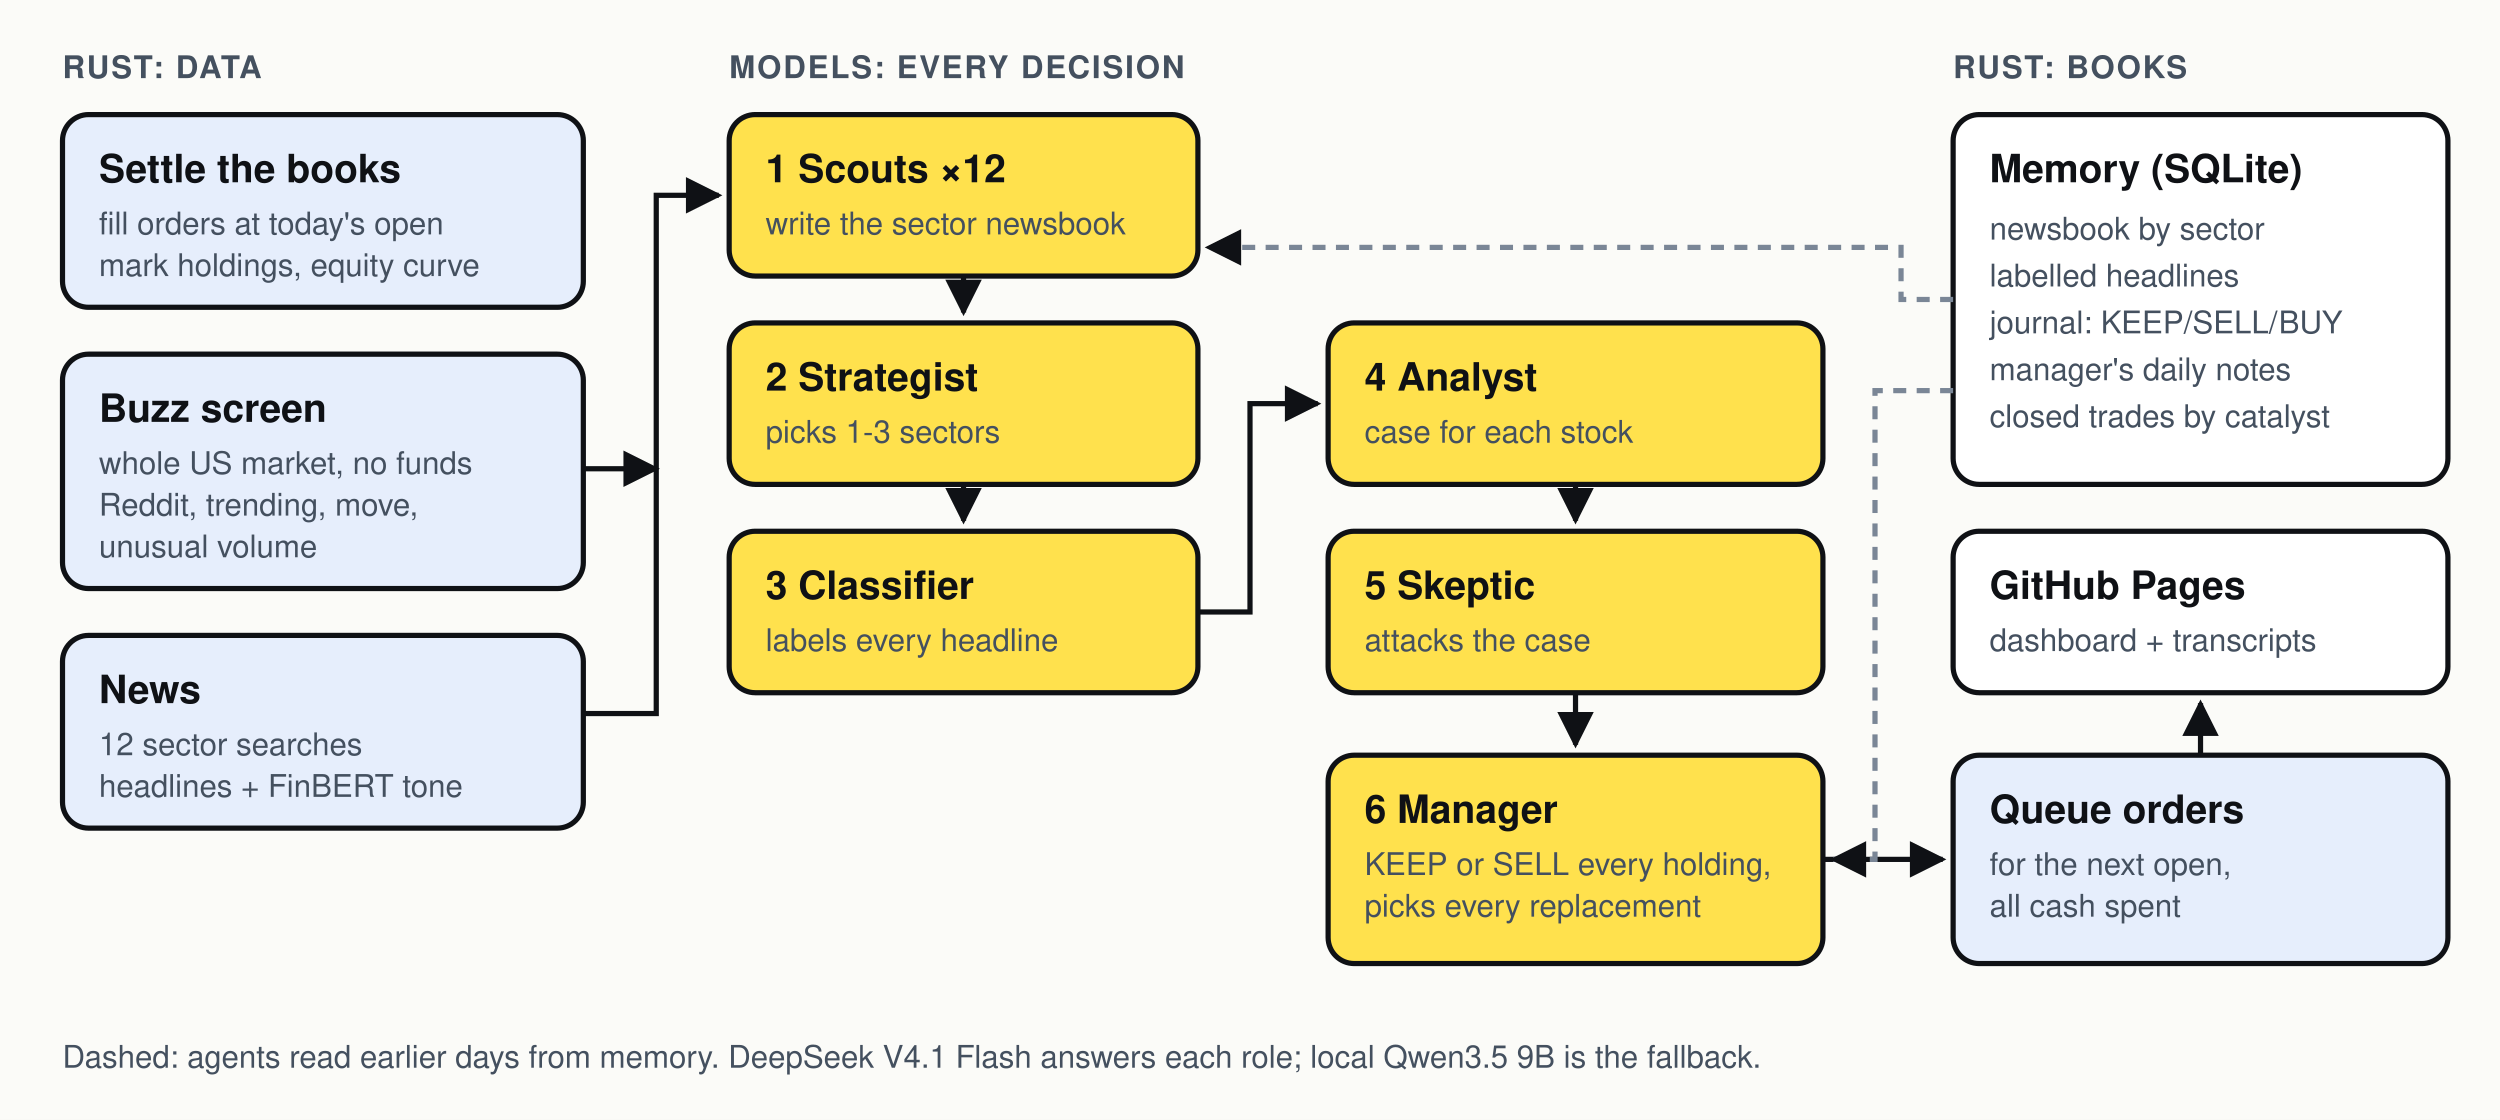
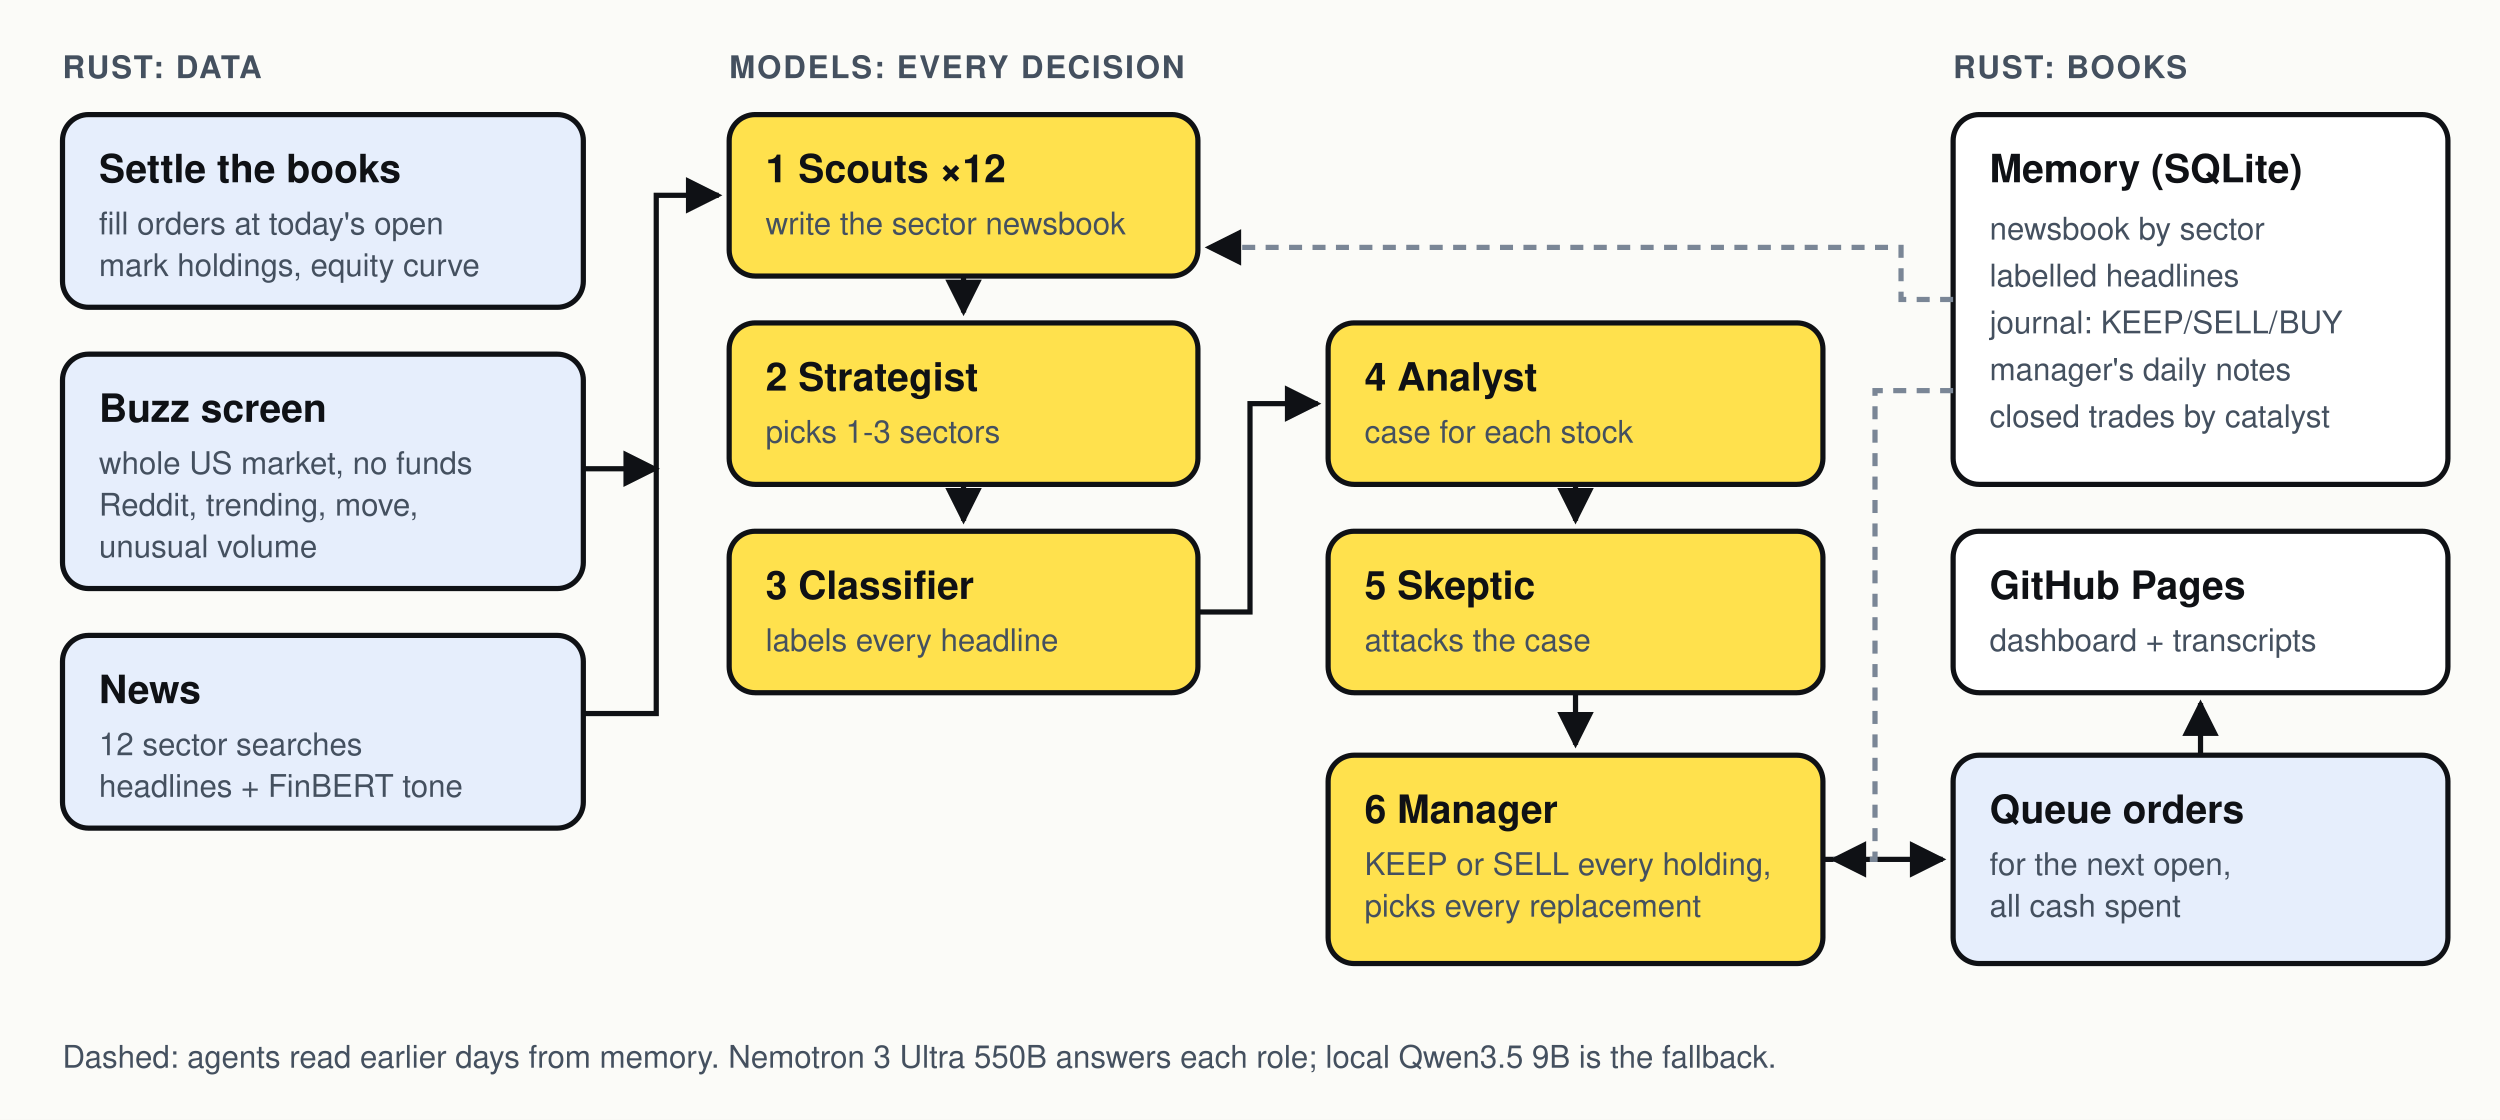
<svg xmlns="http://www.w3.org/2000/svg" viewBox="0 0 960 430" font-family="Helvetica, Arial, sans-serif">
  <rect width="960" height="430" fill="#fbfbf8" />
  <defs>
    <marker id="a" viewBox="0 0 10 10" refX="9" refY="5" markerWidth="7" markerHeight="7" orient="auto">
      <path d="M0 0L10 5L0 10z" fill="#0f1115" />
    </marker>
    <style>
      .box{fill:#fff;stroke:#0f1115;stroke-width:2}
      .rust{fill:#e6eefc;stroke:#0f1115;stroke-width:2}
      .llm{fill:#ffe14d;stroke:#0f1115;stroke-width:2}
      .t{font-size:15px;font-weight:700;fill:#0f1115}
      .s{font-size:12px;fill:#44505f}
      .h{font-size:12px;font-weight:700;letter-spacing:.06em;fill:#44505f}
      .l{stroke:#0f1115;stroke-width:2;fill:none;marker-end:url(#a)}
      .m{stroke:#7a8696;stroke-width:2;fill:none;stroke-dasharray:5 4;marker-end:url(#a)}
    </style>
  </defs>
  <text x="24" y="30" class="h">RUST: DATA</text>
  <rect x="24" y="44" width="200" height="74" rx="10" class="rust" />
  <text x="38" y="70" class="t">Settle the books</text>
  <text x="38" y="90" class="s">fill orders at today's open</text>
  <text x="38" y="106" class="s">mark holdings, equity curve</text>
  <rect x="24" y="136" width="200" height="90" rx="10" class="rust" />
  <text x="38" y="162" class="t">Buzz screen</text>
  <text x="38" y="182" class="s">whole US market, no funds</text>
  <text x="38" y="198" class="s">Reddit, trending, move,</text>
  <text x="38" y="214" class="s">unusual volume</text>
  <rect x="24" y="244" width="200" height="74" rx="10" class="rust" />
  <text x="38" y="270" class="t">News</text>
  <text x="38" y="290" class="s">12 sector searches</text>
  <text x="38" y="306" class="s">headlines + FinBERT tone</text>
  <text x="280" y="30" class="h">MODELS: EVERY DECISION</text>
  <rect x="280" y="44" width="180" height="62" rx="10" class="llm" />
  <text x="294" y="70" class="t">1 Scouts ×12</text>
  <text x="294" y="90" class="s">write the sector newsbook</text>
  <rect x="280" y="124" width="180" height="62" rx="10" class="llm" />
  <text x="294" y="150" class="t">2 Strategist</text>
  <text x="294" y="170" class="s">picks 1-3 sectors</text>
  <rect x="280" y="204" width="180" height="62" rx="10" class="llm" />
  <text x="294" y="230" class="t">3 Classifier</text>
  <text x="294" y="250" class="s">labels every headline</text>
  <rect x="510" y="124" width="190" height="62" rx="10" class="llm" />
  <text x="524" y="150" class="t">4 Analyst</text>
  <text x="524" y="170" class="s">case for each stock</text>
  <rect x="510" y="204" width="190" height="62" rx="10" class="llm" />
  <text x="524" y="230" class="t">5 Skeptic</text>
  <text x="524" y="250" class="s">attacks the case</text>
  <rect x="510" y="290" width="190" height="80" rx="10" class="llm" />
  <text x="524" y="316" class="t">6 Manager</text>
  <text x="524" y="336" class="s">KEEP or SELL every holding,</text>
  <text x="524" y="352" class="s">picks every replacement</text>
  <text x="750" y="30" class="h">RUST: BOOKS</text>
  <rect x="750" y="290" width="190" height="80" rx="10" class="rust" />
  <text x="764" y="316" class="t">Queue orders</text>
  <text x="764" y="336" class="s">for the next open,</text>
  <text x="764" y="352" class="s">all cash spent</text>
  <rect x="750" y="44" width="190" height="142" rx="10" class="box" />
  <text x="764" y="70" class="t">Memory (SQLite)</text>
  <text x="764" y="92" class="s">newsbook by sector</text>
  <text x="764" y="110" class="s">labelled headlines</text>
  <text x="764" y="128" class="s">journal: KEEP/SELL/BUY</text>
  <text x="764" y="146" class="s">manager's daily notes</text>
  <text x="764" y="164" class="s">closed trades by catalyst</text>
  <rect x="750" y="204" width="190" height="62" rx="10" class="box" />
  <text x="764" y="230" class="t">GitHub Pages</text>
  <text x="764" y="250" class="s">dashboard + transcripts</text>
  <path d="M224 274H252V75H276" class="l" />
  <path d="M224 180H252" class="l" />
  <path d="M370 106V120" class="l" />
  <path d="M370 186V200" class="l" />
  <path d="M460 235H480V155H506" class="l" />
  <path d="M605 186V200" class="l" />
  <path d="M605 266V286" class="l" />
  <path d="M700 330H746" class="l" />
  <path d="M750 115H730V95H464" class="m" />
  <path d="M750 150H720V330H704" class="m" />
  <path d="M845 290V270" class="l" />
-   <text x="24" y="410" class="s">Dashed: agents read earlier days from memory. DeepSeek V4.1 Flash answers each role; local Qwen3.5 9B is the fallback.</text>
+   <text x="24" y="410" class="s">Dashed: agents read earlier days from memory. Nemotron 3 Ultra 550B answers each role; local Qwen3.5 9B is the fallback.</text>
</svg>
